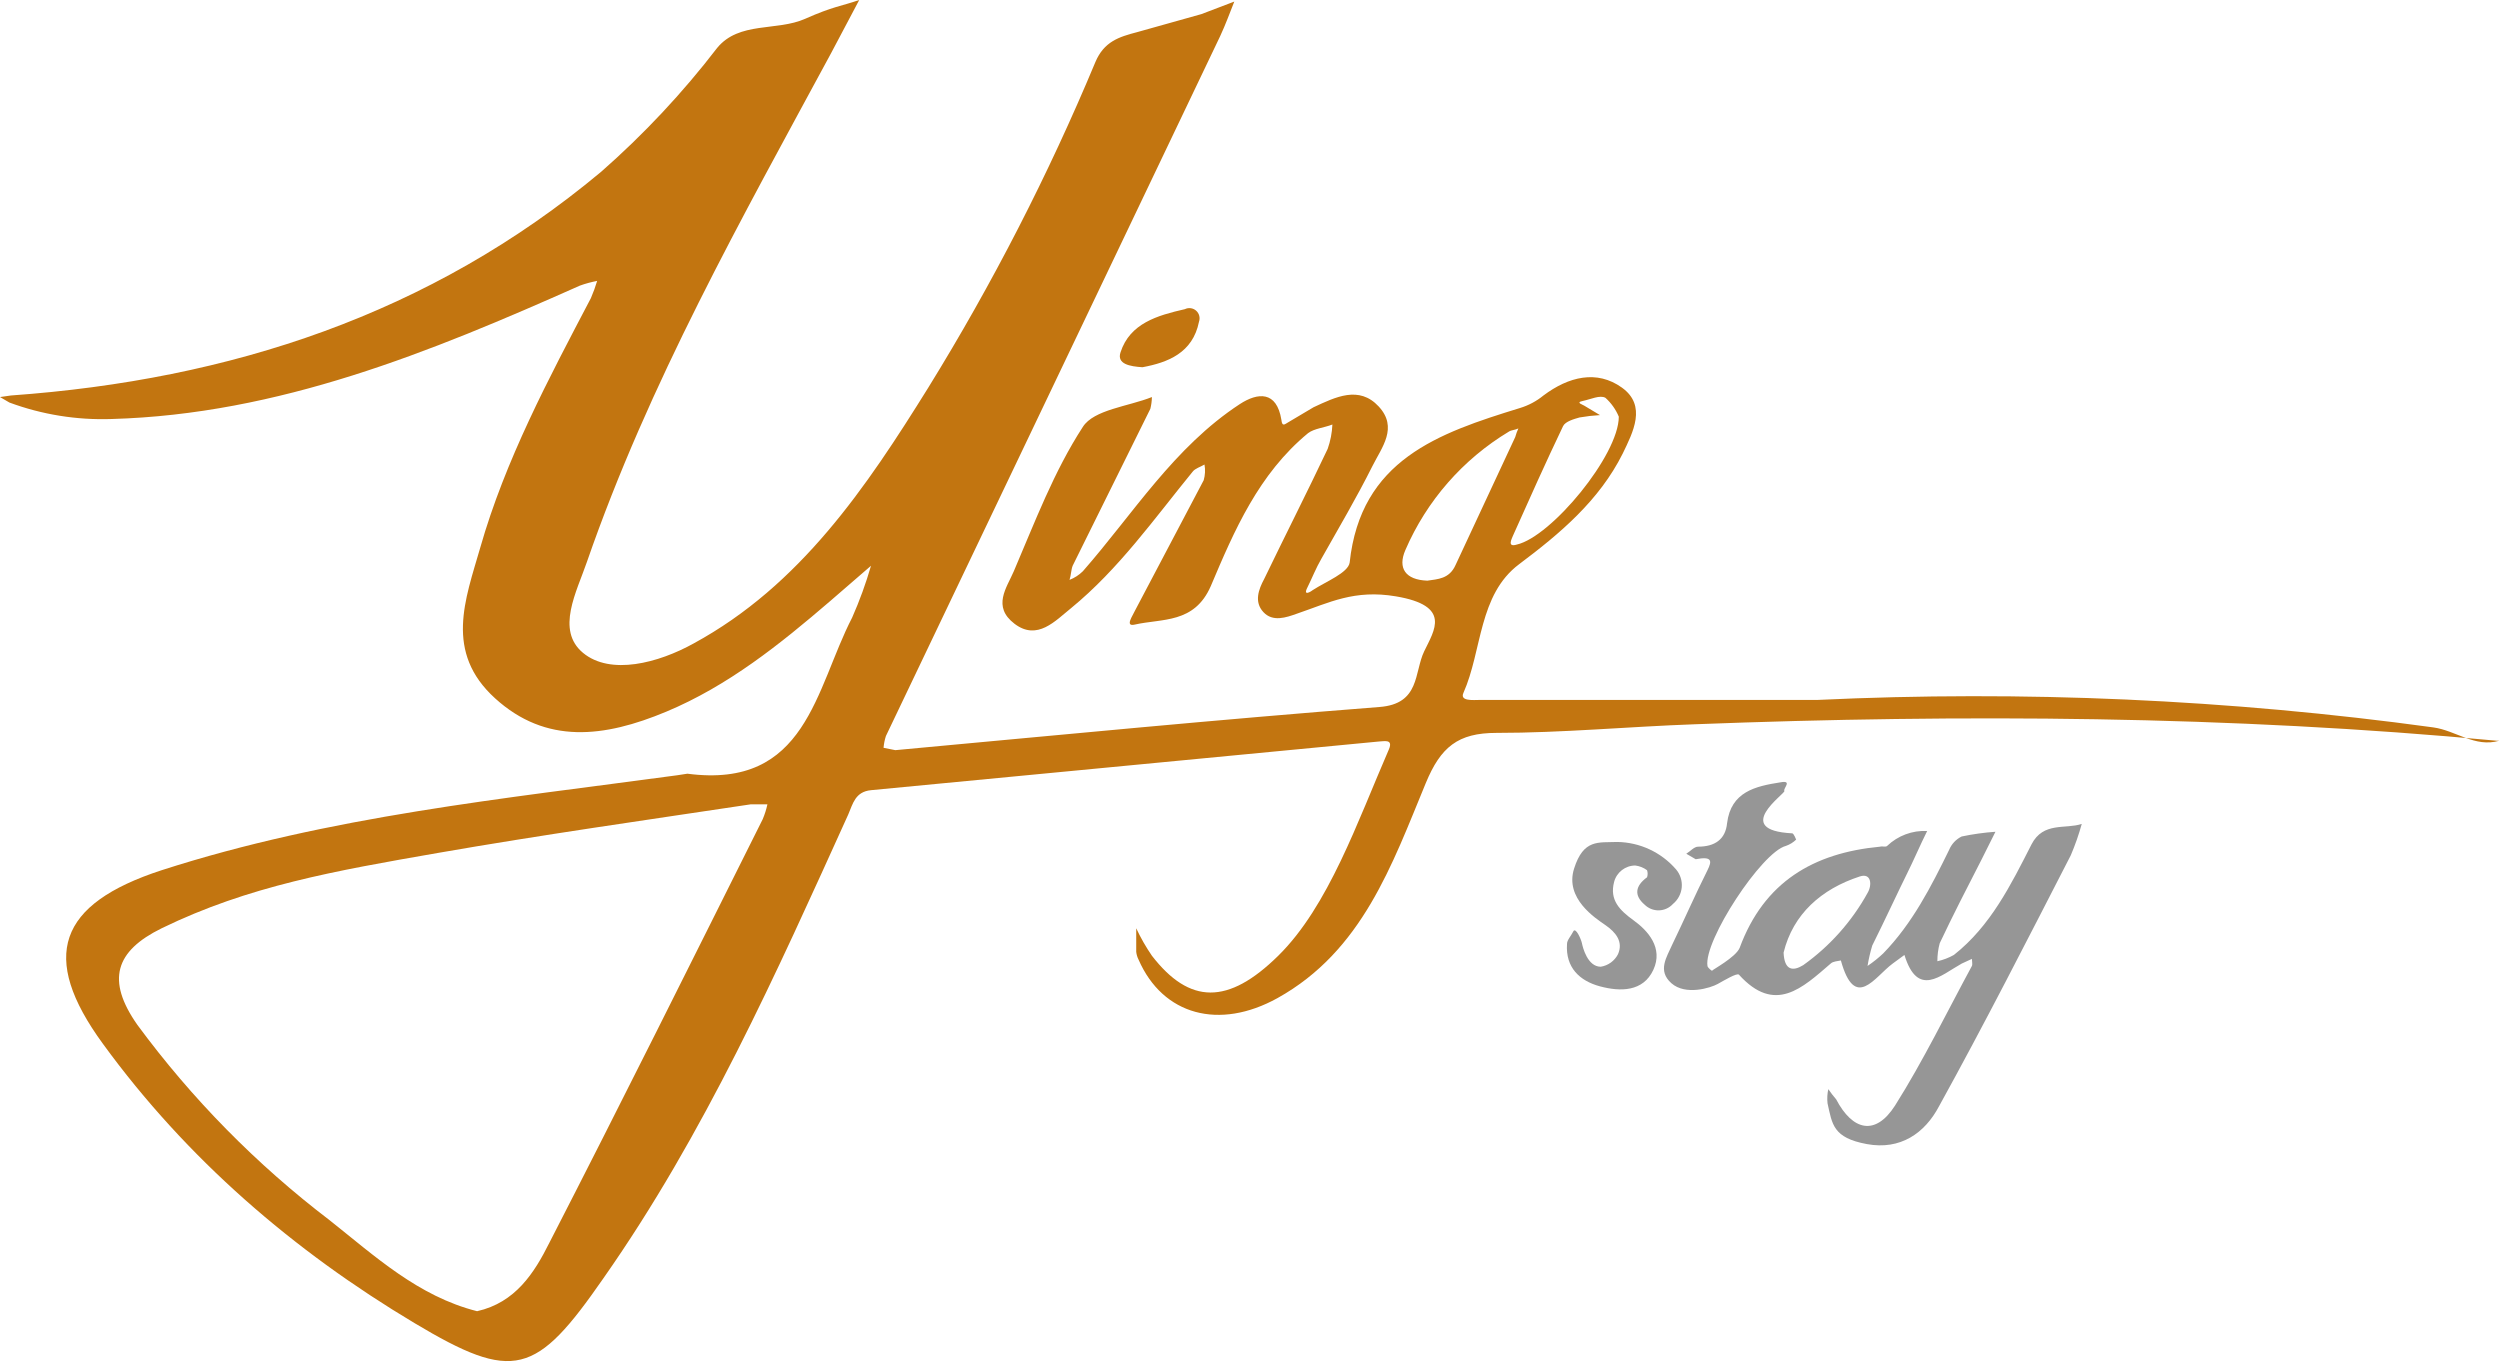
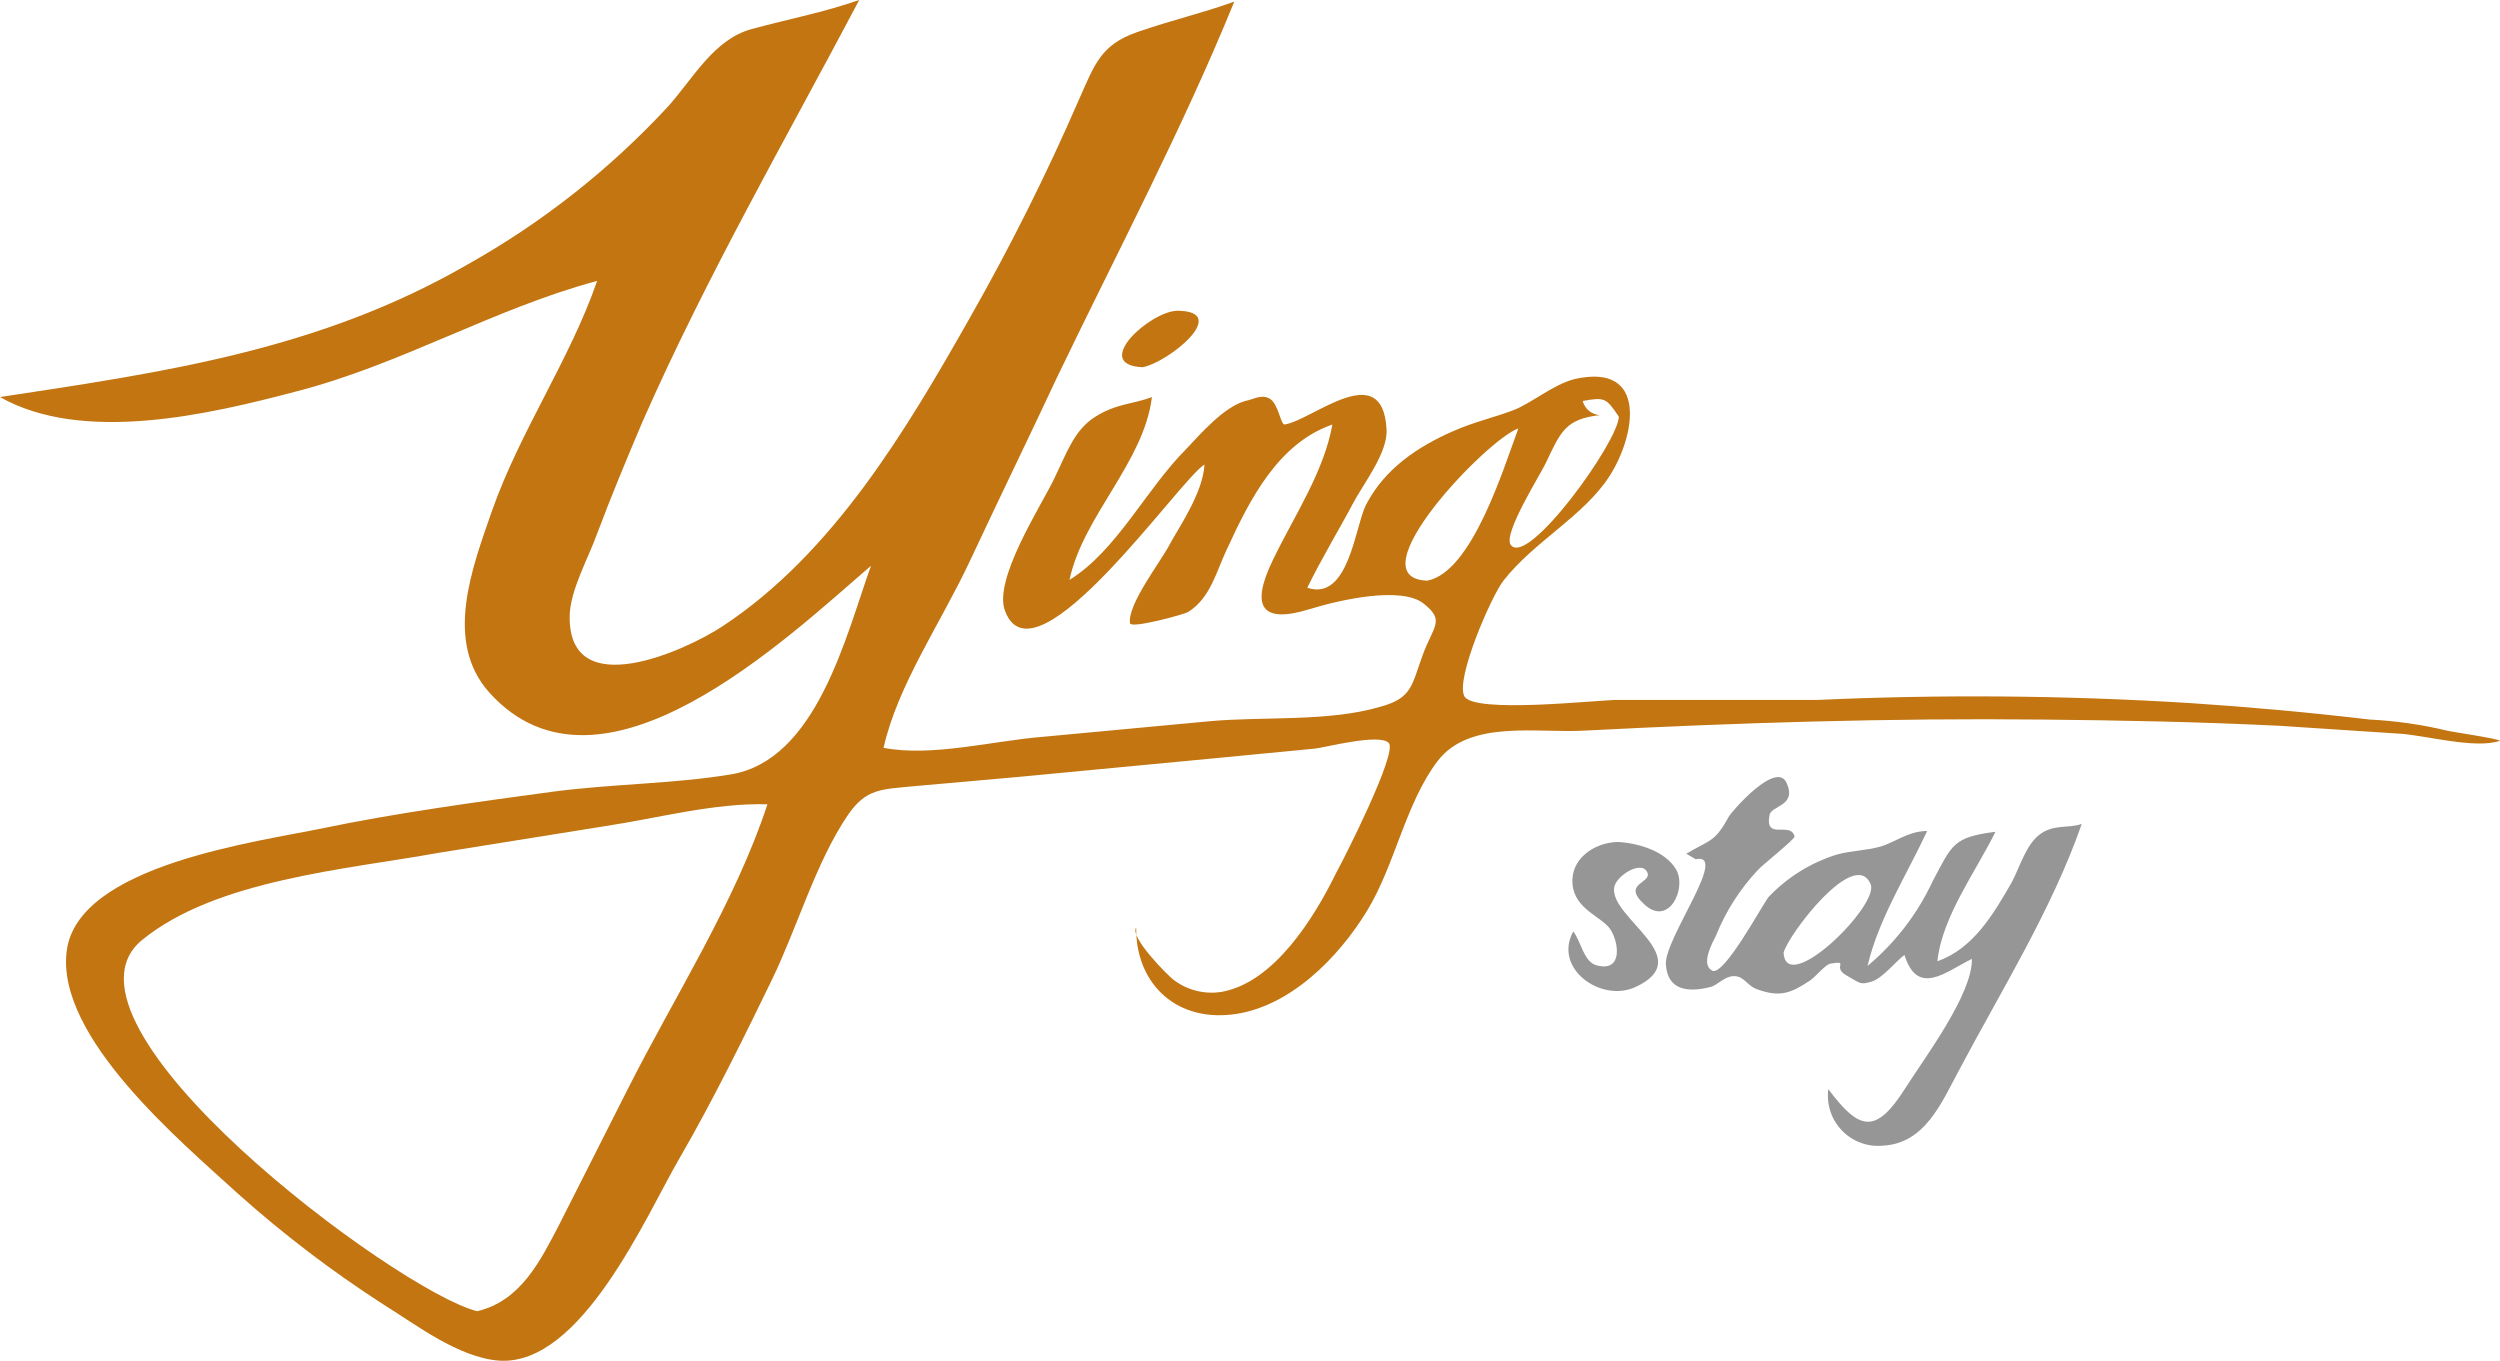
- <svg xmlns="http://www.w3.org/2000/svg" viewBox="0 0 318.6 173.5">
-   <path d="M231.6,89.2a428.9,428.9,0,0,1,78.5,3.5c2.9.4,5.3,2.6,8.4,1.7h-.3c-34-3.2-68.1-3.4-102.2-2.1-8.4.3-16.9,1.1-25.3,1.1-4.9,0-7.1,1.8-9,6.4-4.3,10.4-8.1,21.4-18.9,27.4-7.4,4.1-14.6,2.2-17.7-4.9a2.9,2.9,0,0,1-.3-1v-3a24.3,24.3,0,0,0,2,3.5c4.8,6.2,9.7,6.3,16.1,0s10.1-17.1,14.1-26.3c.6-1.4-.7-1-1.3-1L111,100.7c-2,.2-2.3,1.7-2.9,3.1-9.2,20.3-18.3,40.7-31.2,59.1-8.6,12.4-11.4,13.3-24.1,5.7-15.4-9.2-29-20.9-39.7-35.6-8.1-11.1-5.7-17.8,7.5-22.1C42,104,64.2,101.8,86.3,98.8l1.3-.2c15.2,2,16.3-10.8,21-19.9a52.1,52.1,0,0,0,2.4-6.6l-5.2,4.5c-6.4,5.5-13,10.8-20.9,14.1S69.6,94.9,63.1,89s-3.8-12.6-1.9-19.2C64.4,58.6,69.9,48.3,75.3,38a19.5,19.5,0,0,0,.8-2.2,14.1,14.1,0,0,0-2.2.6c-19.1,8.5-38.4,16.4-59.7,17a34.1,34.1,0,0,1-13-2.1L0,50.6l1.4-.2c27.9-2,53.4-10.3,75.2-28.5A110.8,110.8,0,0,0,91.4,6.1C94.2,2.7,99,4,102.6,2.4S107.2.8,109.5,0l-3.6,6.8c-11.4,21.1-23.2,42-31.1,64.8-1.3,3.8-4,8.7-.5,11.6s9.6,1.3,14.1-1.2c13.6-7.4,22-19.9,29.9-32.6A295.4,295.4,0,0,0,139.6,7.9c1.1-2.6,3-3.2,5.3-3.8l8.2-2.3L157.3.2c-.6,1.5-1.1,2.9-1.8,4.4L112.9,93.8a6.6,6.6,0,0,0-.3,1.5l1.5.3c20.6-1.9,41.1-3.9,61.7-5.5,5.2-.4,4.4-4.4,5.7-7.1s3.5-5.8-3.6-7c-5.3-.9-8.5.8-12.6,2.2-1.4.5-3.1,1.1-4.3-.2s-.6-2.9.1-4.2c2.7-5.6,5.5-11.1,8.1-16.6a10.7,10.7,0,0,0,.6-3.1c-1,.4-2.3.5-3.1,1.1-6.3,5.2-9.4,12.4-12.4,19.5-2.1,4.8-6.2,4.1-9.7,4.9-1.3.3-.2-1.2,0-1.7l8.8-16.7a4.4,4.4,0,0,0,.1-2c-.5.3-1.2.5-1.5.9-4.9,6-9.4,12.4-15.5,17.4-2,1.6-4.3,4.2-7.2,2s-1-4.6-.1-6.7c2.7-6.3,5.1-12.7,8.8-18.4,1.4-2.2,5.8-2.6,8.8-3.8a6.8,6.8,0,0,1-.2,1.5l-9.9,20c-.2.5-.2,1.2-.4,1.8a5,5,0,0,0,1.7-1.1c6.4-7.3,11.6-15.8,20-21.3,2.3-1.5,4.7-1.7,5.3,2,.1,1,.5.5.9.3l3.2-1.9c2.8-1.3,5.8-2.8,8.3-.1s.4,5.2-.8,7.6c-2,4-4.3,7.9-6.5,11.8-.7,1.2-1.2,2.5-1.8,3.7s.6.4.7.3c1.7-1.1,4.5-2.2,4.7-3.5,1.4-13.1,11.3-16.5,21.7-19.7a8.7,8.7,0,0,0,3-1.6c3.2-2.4,6.8-3.3,10-1s1.4,5.7.1,8.4c-3,6-8,10.2-13.2,14.1s-4.7,11-7.1,16.4c-.5,1.1,1.3.9,2.1.9ZM60.8,167.1c4.9-1.1,7.3-4.9,9.2-8.7,9.2-17.9,18.2-36,27.2-54a10.6,10.6,0,0,0,.6-1.9H95.7c-13.3,2-26.7,3.9-39.9,6.2s-24.1,4.2-35.2,9.6c-5.9,2.9-7.1,6.6-3.1,12.3A123,123,0,0,0,42,155.5C47.8,160.1,53.3,165.2,60.8,167.1ZM181.9,74c1.3-.2,2.8-.2,3.6-2l7.6-16.3a7.6,7.6,0,0,1,.4-1.1c-.4.2-.9.2-1.2.4a32.8,32.8,0,0,0-13.2,15.1C178.1,72.4,179.1,73.9,181.9,74Zm24.4-20.9a6.7,6.7,0,0,0-1.7-2.4c-.7-.4-1.9.2-2.9.4s.1.5.2.6l2,1.2a23,23,0,0,0-2.6.3c-.7.2-1.8.5-2.1,1.1-2.2,4.6-4.3,9.3-6.4,14-.1.3-.8,1.5.5,1.1C197.7,68.4,206.3,58,206.3,53.1Z" style="fill:#c27510" />
-   <path d="M216.1,109.5l-1.2-.7c.5-.3,1-.9,1.5-.9,2.1,0,3.5-.9,3.7-3,.5-4,3.6-4.7,6.8-5.2,1.6-.3.3.8.5,1.1s-6.8,5,1,5.4c.2,0,.5.8.5.8a3.5,3.5,0,0,1-1.3.8c-3.1.8-10.5,12.1-10,15.3,0,.2.6.7.6.6s3-1.7,3.5-2.9c3.1-8.4,9.4-12.1,17.9-12.9.3-.1.7.1.9-.1a6.9,6.9,0,0,1,5.1-1.9c-.9,1.8-1.7,3.7-2.6,5.5s-2.9,6.1-4.4,9.1a19.8,19.8,0,0,0-.6,2.6,15.6,15.6,0,0,0,2-1.6c3.7-3.8,6.1-8.5,8.4-13.2a3.3,3.3,0,0,1,1.6-1.7,31.8,31.8,0,0,1,4.3-.6l-1.8,3.6c-1.8,3.5-3.6,7-5.3,10.6a8.5,8.5,0,0,0-.3,2.3,7.6,7.6,0,0,0,2.1-.8c4.7-3.7,7.3-9,9.9-14.1,1.5-2.9,4.3-1.9,6.4-2.6a31.7,31.7,0,0,1-1.4,4c-5.5,10.7-11,21.5-16.8,32-1.8,3.4-4.9,5.6-9.2,4.8s-4.4-2.5-5-5.2a5.5,5.5,0,0,1,.1-1.8,14.7,14.7,0,0,0,1,1.3c2.1,4,5,4.7,7.5.8,3.6-5.7,6.6-11.9,9.8-17.8.1-.2,0-.6,0-.9l-1.3.6c-2.7,1.5-5.6,4.4-7.3-1.1l-1.5,1.1c-2.3,1.7-4.8,6.1-6.6-.4-.4.1-1,.1-1.3.4-3.6,3.1-7.1,6.5-11.7,1.4-.3-.2-1.8.7-2.7,1.2s-4.1,1.5-5.9-.1-.6-3.3.1-4.9c1.5-3.1,2.9-6.3,4.5-9.5C218.2,109.7,218.2,109.1,216.1,109.5Zm11.2,11.9c.1,2.3,1.2,2.4,2.5,1.6a27.8,27.8,0,0,0,8.2-9.2c.6-1,.5-2.6-1-2.1C232.1,113.3,228.5,116.5,227.3,121.4Zm24.5.3h0Z" style="fill:#969696" />
-   <path d="M206.1,107.3a10.1,10.1,0,0,1,7.5,3.5,3.1,3.1,0,0,1-.4,4.4,2.5,2.5,0,0,1-3.6.1c-1.4-1.2-1.2-2.4.3-3.5a1.4,1.4,0,0,0,0-.9,3.2,3.2,0,0,0-1.5-.6,2.8,2.8,0,0,0-2.7,2.1c-.6,2.3.7,3.6,2.5,4.9s3.8,3.5,2.5,6.3-4.2,2.8-6.8,2.1-4.4-2.4-4.2-5.4c0-.5.5-1,.8-1.6s1,1,1.1,1.5.7,3,2.4,3a3,3,0,0,0,2.2-1.6c.7-1.6-.3-2.8-1.6-3.7s-5.2-3.4-4-7.2S203.7,107.4,206.1,107.3Z" style="fill:#969696" />
-   <path d="M145.6,46.8c-1.6-.1-3.3-.4-2.8-1.9,1.2-3.7,4.7-4.7,8.2-5.5a1.3,1.3,0,0,1,1.8,1.6C152,45,148.8,46.2,145.6,46.8Z" style="fill:#c27510" />
+ <svg xmlns="http://www.w3.org/2000/svg" viewBox="0 0 318.6 173.4">
+   <path d="M231.6,89.2a442.8,442.8,0,0,1,47.5.4c7.6.5,15.3,1.2,22.9,2.1a53.8,53.8,0,0,1,9.8,1.4c.8.2,6.4,1,6.8,1.3-3.1,1.1-9.5-.7-12.8-.9l-15.2-1c-10.1-.5-20.2-.7-30.4-.8-19.4-.2-38.7.4-58.1,1.4-6,.4-14.8-1.5-18.9,3.9s-5.4,13.2-9,19.1-9.9,12.4-17.3,13.2-12.2-4.3-12.1-11.1c-.9,1.2,4.1,6.2,4.8,6.7a8,8,0,0,0,6.1,1.5c6.7-1.2,11.8-9.5,14.5-15,1-1.8,7.9-15.4,6.8-16.7s-8.3.6-9.4.7l-13.5,1.3L129.9,99l-13.5,1.2c-4.1.4-6,.3-8.3,3.6-4.1,6-6.5,14.4-9.7,21s-7.5,15.4-11.8,22.8-12.5,26.5-23,25.8c-5.2-.4-10.6-4.6-14.8-7.2a148.1,148.1,0,0,1-18.5-14.1c-7.1-6.5-23.2-19.9-21.8-30.9s24.3-13.9,32.9-15.7,19.3-3.3,29-4.6c7.5-1,15.4-1,22.7-2.2,11-1.8,14.7-17.7,17.9-26.6C100.3,81.3,76.6,104,62.4,88.3c-5.9-6.5-2.2-16,.3-23.2,3.6-10.2,9.9-19.2,13.4-29.3C63,39.3,51,46.5,37.7,49.9c-11,2.9-27.1,6.7-37.7.7,21.1-3.2,40.7-6,59.6-16.9A104.3,104.3,0,0,0,85.2,13.5C88.4,9.9,91,5,95.8,3.7s9.1-2.1,13.7-3.7C100.1,17.8,90,35.3,81.9,53.7c-2,4.7-4,9.5-5.8,14.3-1.1,3.1-3.5,7.3-3.5,10.6-.1,11.1,14.8,4.3,19.5,1.2,14.1-9.3,23.4-25,31.5-39.3a288.2,288.2,0,0,0,13.9-27.8c2-4.5,2.8-7,7.4-8.6s8.3-2.4,12.4-3.9c-6.6,16.2-14.9,31.9-22.5,47.7-3.7,7.9-7.5,15.7-11.2,23.6s-9.2,15.8-11,23.8c6.1,1.2,14-.9,20.3-1.4l21.4-2c6.7-.6,15,.1,21.5-1.8,4.2-1.1,4.1-2.8,5.5-6.6s2.9-4.4.1-6.6-10.5-.5-14.4.7c-6.4,2-7.6-.4-4.8-6.2s6.5-11.2,7.6-17.3c-6.9,2.4-10.5,9.5-13.4,15.8-1.4,2.9-2.1,6.3-5,8.1-.5.3-7.4,2.2-7.4,1.4-.3-2.4,3.9-7.8,5-9.9s4.3-6.6,4.5-10.3c-3,1.7-21.6,28.7-25.4,18.7-1.6-3.9,4.5-13.3,6.2-16.8s2.6-6.3,5.3-8,4.9-1.6,7.2-2.5c-1,8.3-8.8,15.2-10.5,23.3,6-3.7,9.8-11.6,14.8-16.6,1.9-2,4.8-5.4,7.6-6.2,1.1-.2,2-.9,3.1-.3s1.4,3.3,1.9,3.3c3.5-.5,12.5-8.6,13,.6.2,3-3,7-4.3,9.5s-4,7-5.8,10.7c5.3,1.8,6.1-7.9,7.5-10.6,2.4-4.6,6.6-7.4,11.2-9.4,2.5-1.1,5.1-1.7,7.5-2.6s5.1-3.3,7.9-4c9.4-2.1,7.7,7.3,4.4,12.4S195.5,69,191.6,74c-1.5,1.9-6.1,12.4-5,14.7s17,.5,19.5.5ZM60.8,167.1c5.6-1.3,8.1-6.5,10.5-11.1L80,138.8c5.9-11.7,13.7-23.8,17.8-36.3-6.8-.2-14.1,1.8-20.8,2.8l-21.2,3.4c-11.6,2.1-28.3,3.4-37.7,11.1C5.1,130.5,50.5,164.5,60.8,167.1ZM181.9,74c5.7-1.1,9.7-14.3,11.6-19.4C189.6,55.9,172.5,73.7,181.9,74Zm24.4-20.9c-1.6-2.4-1.8-2.5-4.6-2a2.4,2.4,0,0,0,2.2,1.8c-4.4.5-5,2.1-6.9,6.1-.7,1.5-5.4,8.9-4.5,10.4C194.6,72.5,206.3,56.2,206.3,53.1Z" style="fill:#c27510" />
+   <path d="M216.1,109.5l-1.2-.7c3-1.8,3.6-1.4,5.4-4.7.3-.6,6.1-7.3,7.4-4.3s-2,2.8-2.2,4.1c-.6,3.3,2.7.7,3.2,2.7.1.3-4.2,3.7-4.7,4.3a26.7,26.7,0,0,0-5.3,8.3c-.5,1-2,3.7-.5,4.5s6.5-8.6,7.2-9.4a20.3,20.3,0,0,1,8.7-5.4c1.8-.5,3.7-.5,5.5-1s3.6-2,6-2c-2.6,5.6-6.2,11.2-7.6,17.2a31.3,31.3,0,0,0,8.3-10.8c2.5-4.7,2.6-5.6,8-6.3-2.5,5.1-6.8,10.8-7.4,16.5,4.6-1.6,7.2-6.1,9.5-10.1,1-1.9,1.8-4.8,3.6-6.1s3.6-.7,5.3-1.3c-3.8,10.9-10.3,21.3-15.7,31.5-2.2,4.1-4.3,9.2-9.6,9.5a6.4,6.4,0,0,1-7-7.2c3.9,5.2,6,5.9,9.8-.1,2.4-3.8,8.6-12,8.5-16.5-3.3,1.6-6.9,4.9-8.6-.5-1.1.8-2.8,3-4.2,3.4s-1.3.3-3.2-.8.5-1.9-2-1.5c-.7.1-2,1.8-2.7,2.2-2.4,1.6-3.8,2.1-6.6,1.1-1.3-.4-1.7-1.7-3-1.7s-2.1,1.2-3.1,1.4c-2.8.7-5.4.4-5.6-2.9S220.4,108.6,216.1,109.5Zm11.2,11.9c.3,5.7,12.2-6,11.1-8.7C236.4,107.9,227.9,119.1,227.3,121.4Zm24.5.3h0Z" style="fill:#969696" />
+   <path d="M206.1,107.3c2.5.1,6.1,1.1,7.5,3.5s-.9,7.3-4,4.5,1.1-2.7.3-4.2-4.1.6-4.2,2.1c-.4,3.9,10.7,8.9,2.7,12.6-4.4,2-10.5-2.4-7.9-7.1,1,1.3,1.3,3.8,2.9,4.3,3.5,1,2.9-3,1.8-4.6s-4.5-2.5-4.8-5.7S203.1,107.4,206.1,107.3Z" style="fill:#969696" />
+   <path d="M145.6,46.8c-6.6-.3,1-7.2,4.5-7.2C156.9,39.7,148.9,46.2,145.6,46.8Z" style="fill:#c27510" />
</svg>
